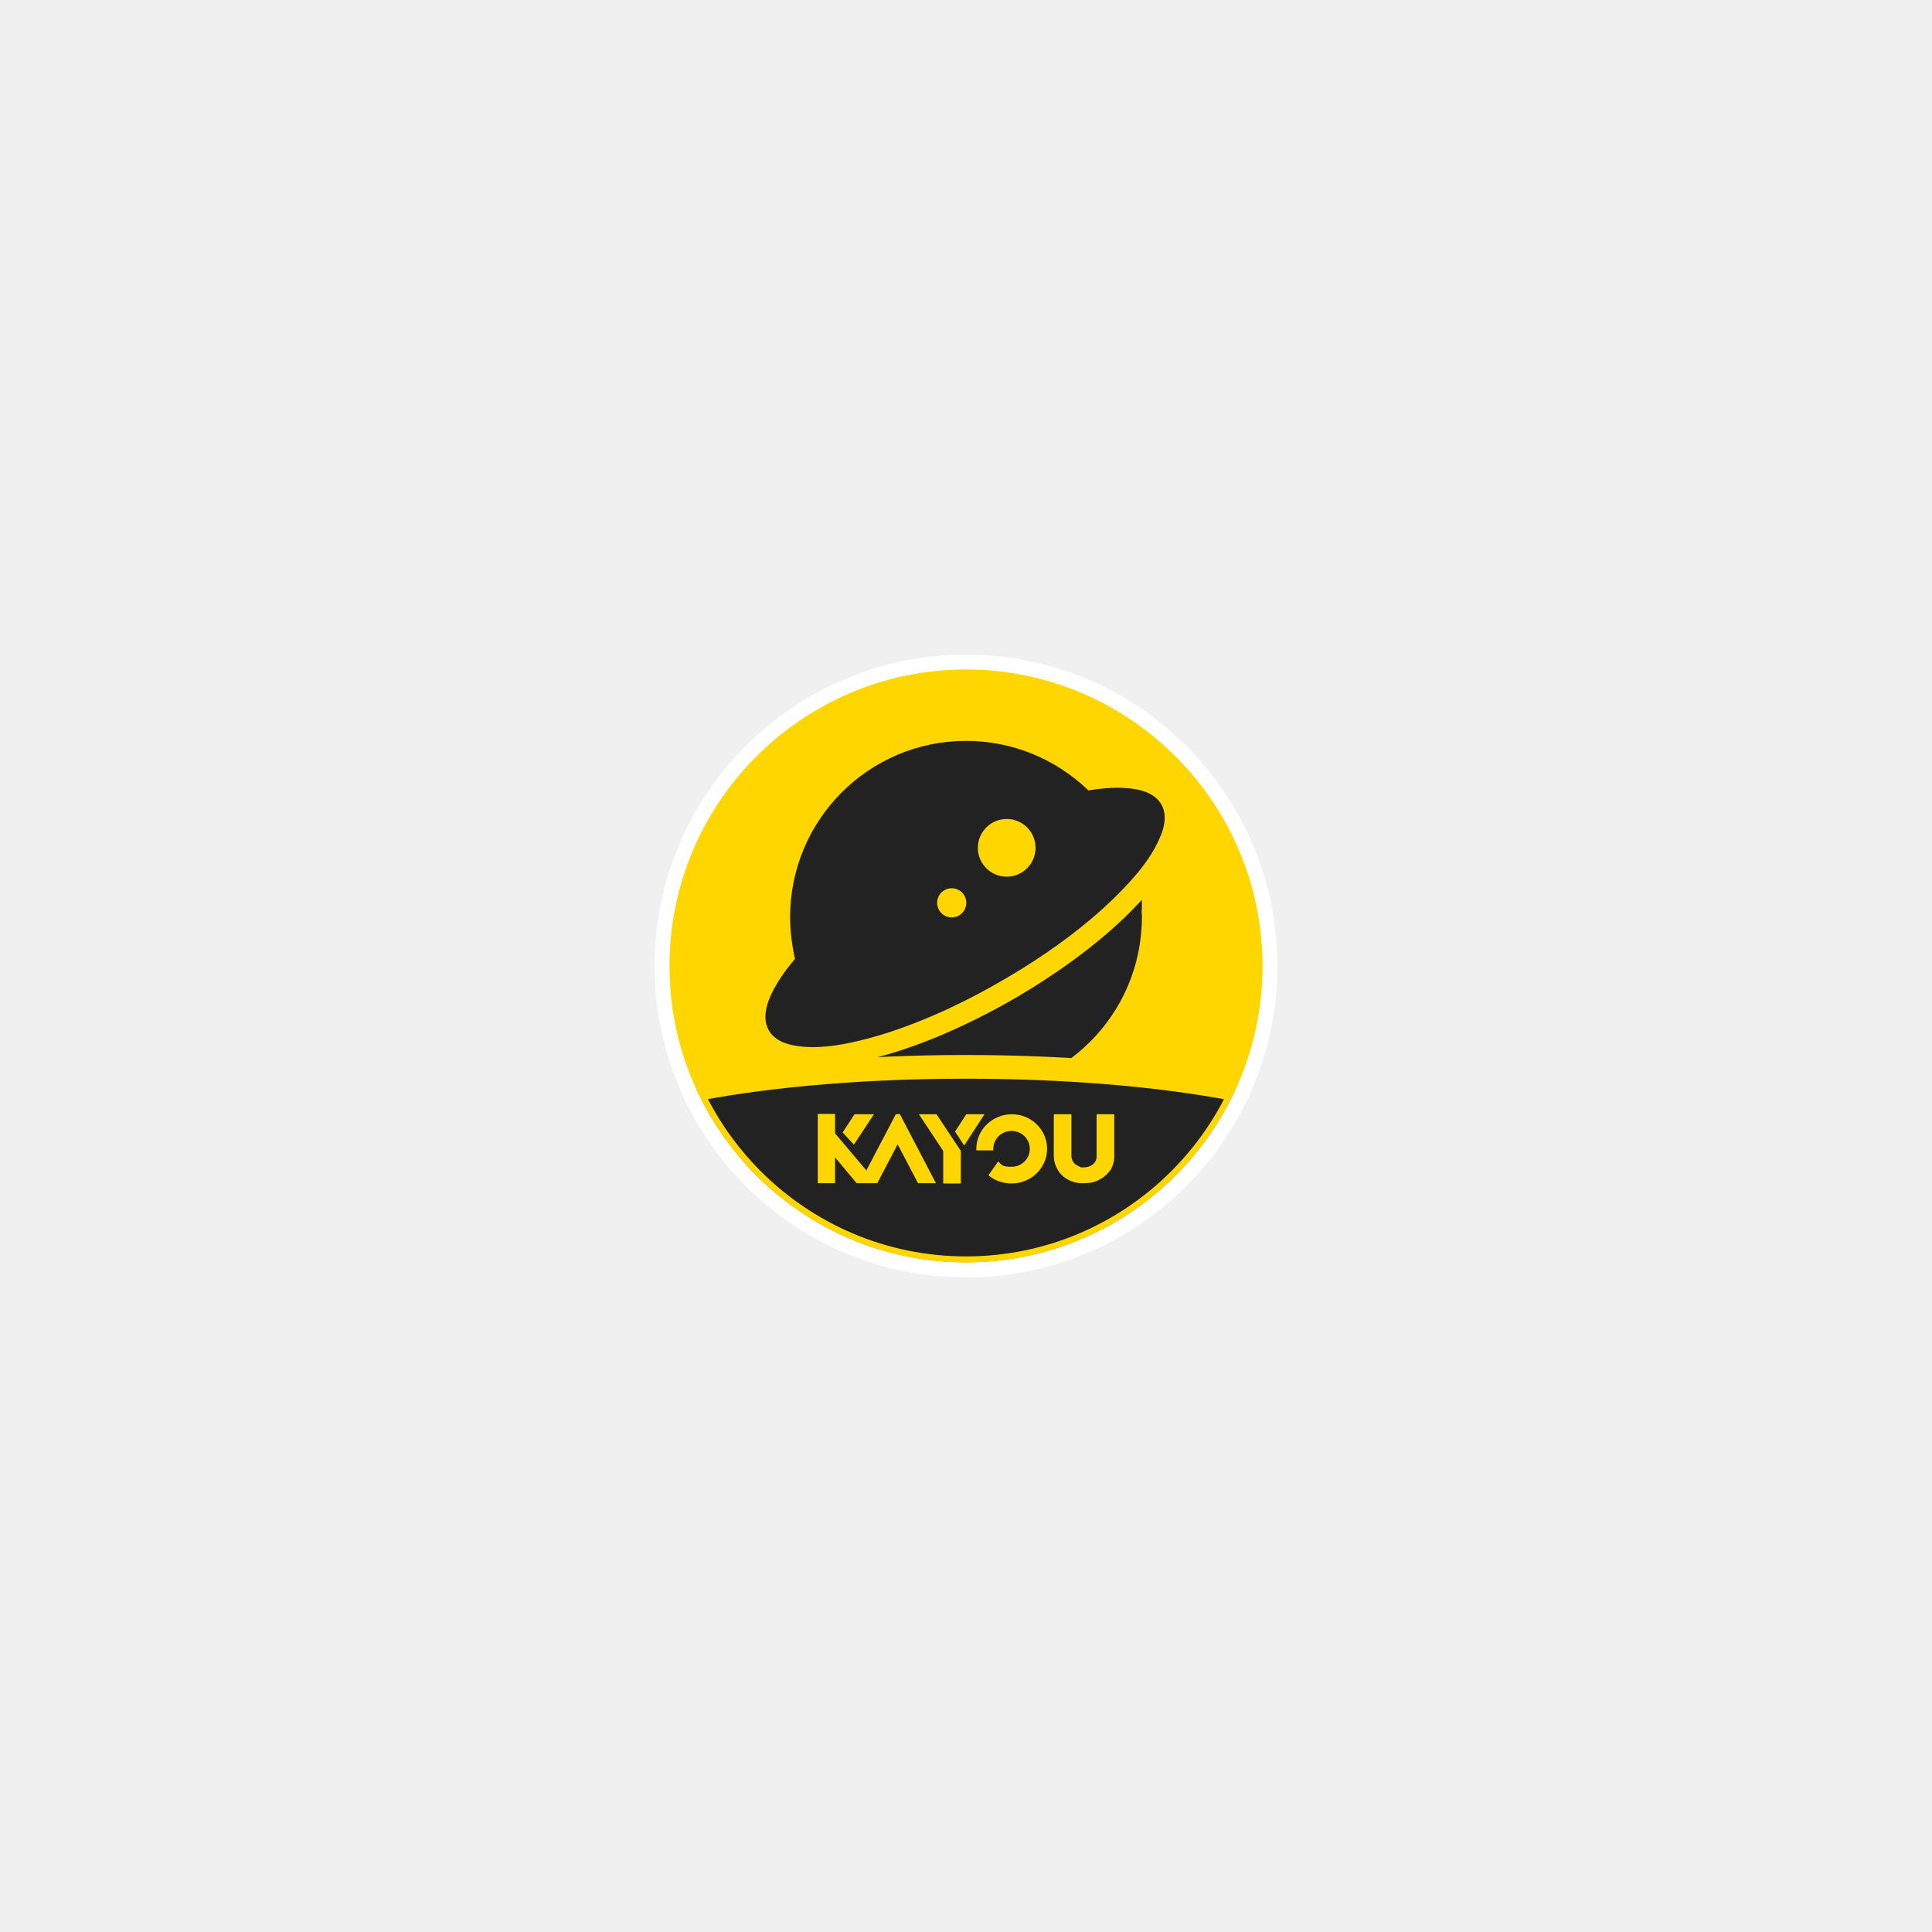
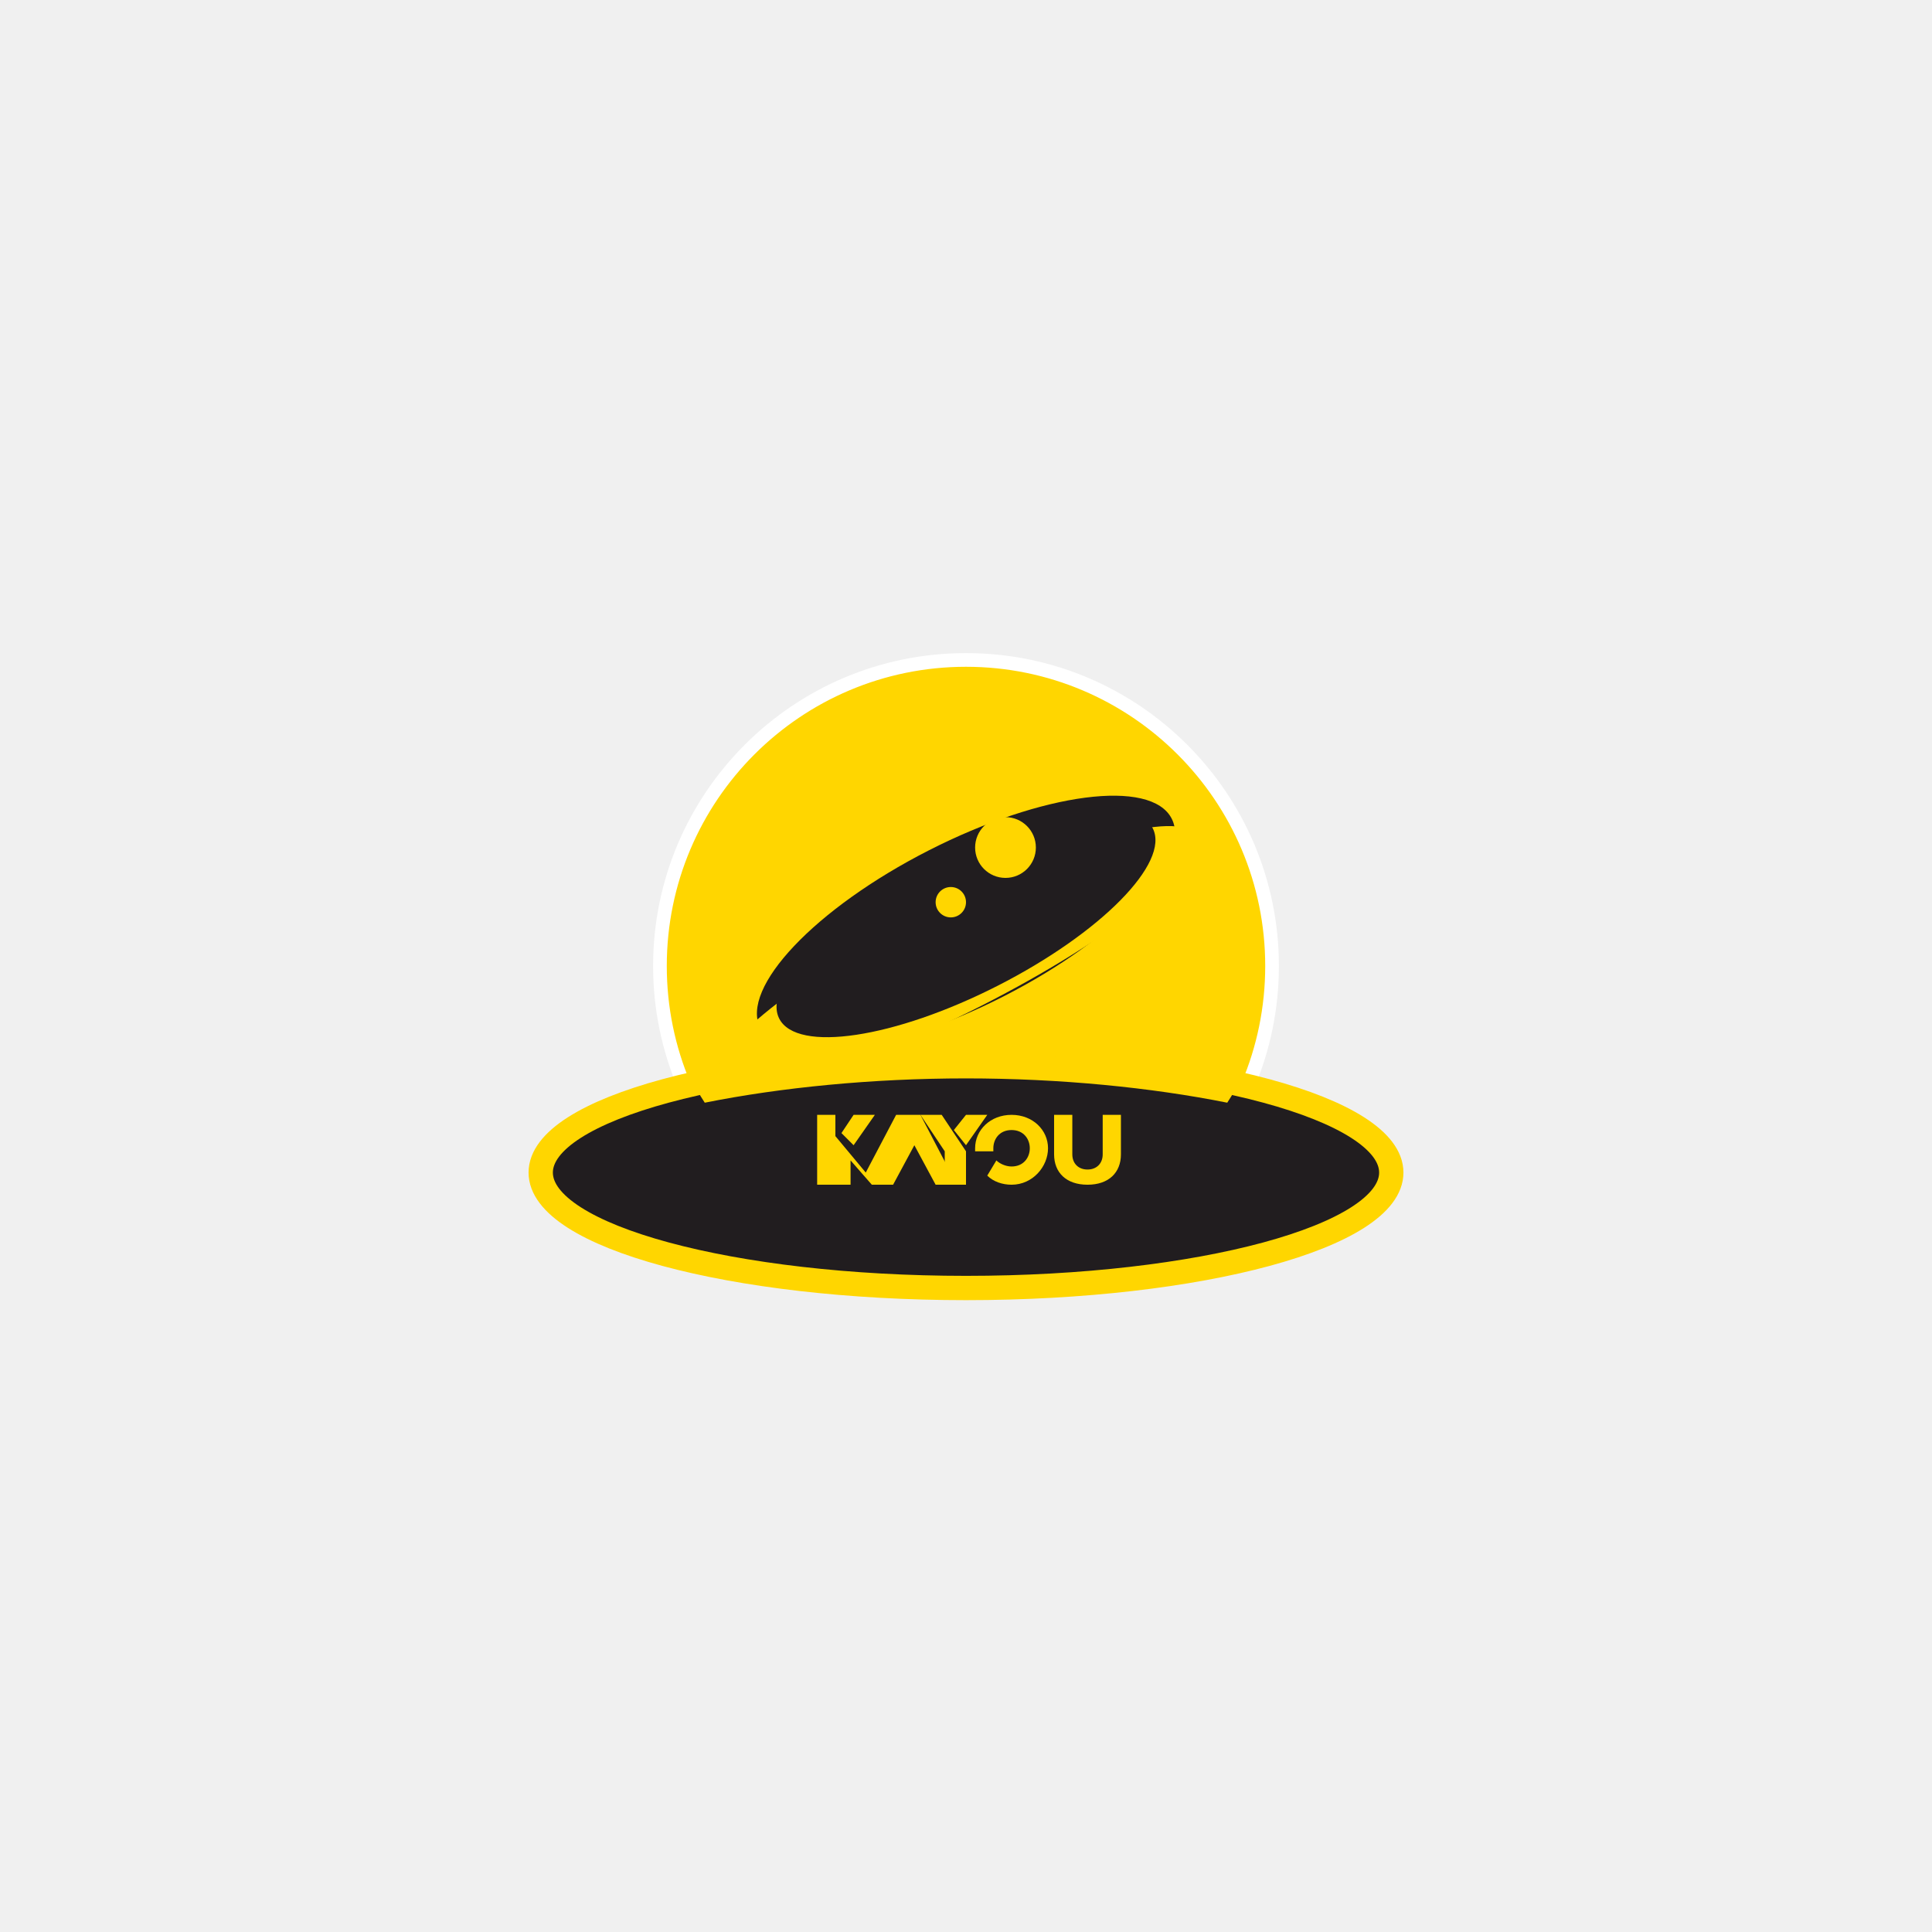
- <svg xmlns="http://www.w3.org/2000/svg" xmlns:xlink="http://www.w3.org/1999/xlink" version="1.1" id="图层_1" x="0px" y="0px" viewBox="0 0 636 636" style="enable-background:new 0 0 636 636;" xml:space="preserve">
-   <style type="text/css">
- 	.st0{fill:#FFFFFF;}
- 	.st1{fill:#FFD600;}
- 	.st2{fill:#222222;stroke:#222222;stroke-width:1.6;}
- 	.st3{fill:#222222;}
- 	.st4{clip-path:url(#SVGID_2_);}
- </style>
+ <svg xmlns="http://www.w3.org/2000/svg" viewBox="0 0 636 636">
  <g>
-     <g>
-       <circle class="st0" cx="318" cy="318" r="102.5" />
-       <g>
-         <g>
-           <circle class="st1" cx="318" cy="318" r="97.5" />
-           <g>
-             <path class="st2" d="M318,244.7C318,244.7,318,244.7,318,244.7c0.1,0,0.1,0,0.1,0H318z" />
-             <g>
-               <path class="st3" d="M375.9,298.3v-2.1l-1.4,1.5c-9.8,10.5-24.2,21.5-40.7,31.1c-16.7,9.6-33.7,16.7-47.8,19.9l-1.8,0.4l1.5,1        c9.6,6.4,20.7,9.8,32.2,9.8c32,0,58-26,58-58c0-0.6,0-1.2-0.1-1.8C375.9,299.5,375.9,298.9,375.9,298.3z" />
-               <path class="st3" d="M382.3,264.8c-1.6-2.8-4.9-4.6-9.8-5.2c-4-0.5-8.7-0.3-14.2,0.6c-10.9-10.5-25.2-16.3-40.3-16.3        c-32,0-57.9,26-57.9,58c0,4.6,0.6,9.2,1.6,13.8c-3.8,4.4-6.5,8.6-8.2,12.5c-1.9,4.4-2,8.2-0.4,11c1.6,2.8,4.9,4.6,9.8,5.2        c1.4,0.2,2.9,0.3,4.6,0.3c3.9,0,8.3-0.5,13.1-1.6c14.5-3.1,31.9-10.2,49.1-20.2c17.1-9.8,32-21.3,42.1-32.5        c4.8-5.2,8.1-10.1,10-14.6C383.8,271.4,383.9,267.6,382.3,264.8z" />
-             </g>
-           </g>
-           <g>
-             <g>
-               <g>
-                 <defs>
-                   <circle id="SVGID_1_" cx="318" cy="318" r="97.5" />
-                 </defs>
-                 <clipPath id="SVGID_2_">
-                   <use xlink:href="#SVGID_1_" style="overflow:visible;" />
-                 </clipPath>
-                 <g class="st4">
-                   <g>
-                     <path class="st3" d="M318,351.2c-33.7,0-64.6,2.8-88.7,7.4c15.4,33.6,49.3,56.9,88.7,56.9c39.4,0,73.3-23.3,88.7-56.9           C382.6,354,351.7,351.2,318,351.2z" />
-                     <path class="st1" d="M227.7,354.9c1,2.5,2.1,4.9,3.3,7.3c24.4-4.6,54.9-7.1,86.9-7.1c32.1,0,62.6,2.5,86.9,7.1           c1.2-2.4,2.3-4.8,3.3-7.3c-25.2-4.9-56.9-7.6-90.4-7.6C284.6,347.3,253,350,227.7,354.9z" />
-                   </g>
-                 </g>
-               </g>
-             </g>
-           </g>
-           <circle class="st1" cx="331.4" cy="279.1" r="9.5" />
-           <circle class="st1" cx="313.3" cy="297.2" r="4.8" />
-         </g>
-         <g>
-           <path class="st1" d="M318,415.6c-53.8,0-97.6-43.8-97.6-97.6c0-53.8,43.8-97.6,97.6-97.6c53.8,0,97.6,43.8,97.6,97.6      C415.6,371.8,371.8,415.6,318,415.6z M318,222.4c-52.7,0-95.6,42.9-95.6,95.6s42.9,95.6,95.6,95.6s95.6-42.9,95.6-95.6      S370.7,222.4,318,222.4z" />
-         </g>
-       </g>
-     </g>
-   </g>
-   <g>
-     <polygon class="st1" points="287.7,366.8 287.6,366.8 281.3,366.8 277.4,372.8 281.1,376.8  " />
-     <polygon class="st1" points="318.1,366.8 314.4,372.5 317.4,377.1 324.1,366.8  " />
-     <polygon class="st1" points="294.9,366.8 285.2,385.3 274.9,373.1 274.9,366.7 269.2,366.7 269.2,389.5 274.9,389.5 274.9,381    282,389.5 288.8,389.5 295.5,376.7 302.2,389.5 308.1,389.5 296.2,366.7  " />
-     <polygon class="st1" points="302.5,366.8 310.5,378.9 310.5,389.6 316.3,389.6 316.3,378.9 308.3,366.8  " />
-     <path class="st1" d="M361,366.8v13.5c0,0.5,0,1.1-0.2,1.6s-0.5,0.9-0.9,1.3c-0.9,0.7-1.9,1.1-3,1.1c-1.1,0-1.1,0-1.6-0.3   c-0.5-0.2-1-0.5-1.4-0.8c-0.8-0.7-1.2-1.7-1.2-2.9v-13.5h-5.8v13.4c0,1.8,0.4,3.4,1.3,4.9c0.8,1.4,2,2.5,3.5,3.3s3.3,1.2,5.2,1.1   c1.8,0,3.5-0.3,5.1-1.2c1.5-0.8,2.7-1.9,3.6-3.2c0.9-1.5,1.3-3.2,1.2-4.9v-13.4H361z" />
-     <path class="st1" d="M333,366.8C333,366.8,333,366.8,333,366.8c0.1,0,0.1,0,0.1,0H333z" />
-     <path class="st1" d="M333.1,366.8c-6.4,0-11.7,5.1-11.7,11.4c0,0.2,0,0.3,0,0.5c0,0,0,0,0,0h5.6c0-0.1,0-0.3,0-0.5   c0-3.3,2.7-5.9,6-5.9s6,2.6,6,5.9s-2.7,5.9-6,5.9s-3.3-0.7-4.4-1.8l-3.2,4.6c2,1.7,4.7,2.7,7.6,2.7c6.4,0,11.7-5.1,11.7-11.4   C344.7,371.9,339.5,366.8,333.1,366.8z" />
+     <circle cx="318" cy="318" r="103" fill="#FFFFFF" />
+     <circle cx="318" cy="318" r="97" fill="#FFD600" />
+     <circle cx="318" cy="318" r="97" fill="none" stroke="#FFD600" stroke-width="3" />
+     <ellipse cx="318" cy="304" rx="76" ry="27" fill="#211D1F" transform="rotate(-27 318 304)" />
+     <ellipse cx="315" cy="315" rx="88" ry="18" fill="#FFD600" transform="rotate(-27 315 315)" />
+     <ellipse cx="318" cy="304" rx="69" ry="23" fill="#211D1F" transform="rotate(-27 318 304)" />
+     <circle cx="331" cy="279" r="10" fill="#FFD600" />
+     <circle cx="313" cy="297" r="5" fill="#FFD600" />
+     <path fill="#211D1F" stroke="#FFD600" stroke-width="8" d="M178,386c0,-21 63,-38 140,-38s140,17 140,38s-63,38 -140,38s-140,-17 -140,-38z" />
+     <path fill="#FFD600" d="M228,355c25,-5 57,-8 90,-8s65,3 90,8c-1,3 -2,5 -4,8c-25,-5 -55,-8 -86,-8s-61,3 -86,8c-2,-3 -3,-5 -4,-8z" />
+     <path fill="#FFD600" d="M269,367h6v7l10,12l10,-19h8l12,23h-7l-7,-13l-7,13h-7l-7,-8v8h-11z" />
+     <path fill="#FFD600" d="M303,367h7l8,12v11h-7v-11z" />
+     <path fill="#FFD600" d="M318,367h7l-7,10l-4,-5z" />
+     <path fill="#FFD600" d="M333,367c7,0 12,5 12,11s-5,12 -12,12c-3,0 -6,-1 -8,-3l3,-5c1,1 3,2 5,2c4,0 6,-3 6,-6s-2,-6 -6,-6s-6,3 -6,6v1h-6v-1c0,-6 5,-11 12,-11z" />
+     <path fill="#FFD600" d="M347,367h6v13c0,3 2,5 5,5s5,-2 5,-5v-13h6v13c0,6 -4,10 -11,10s-11,-4 -11,-10z" />
+     <path fill="#FFD600" d="M281,367h7l-7,10l-4,-4z" />
  </g>
</svg>
